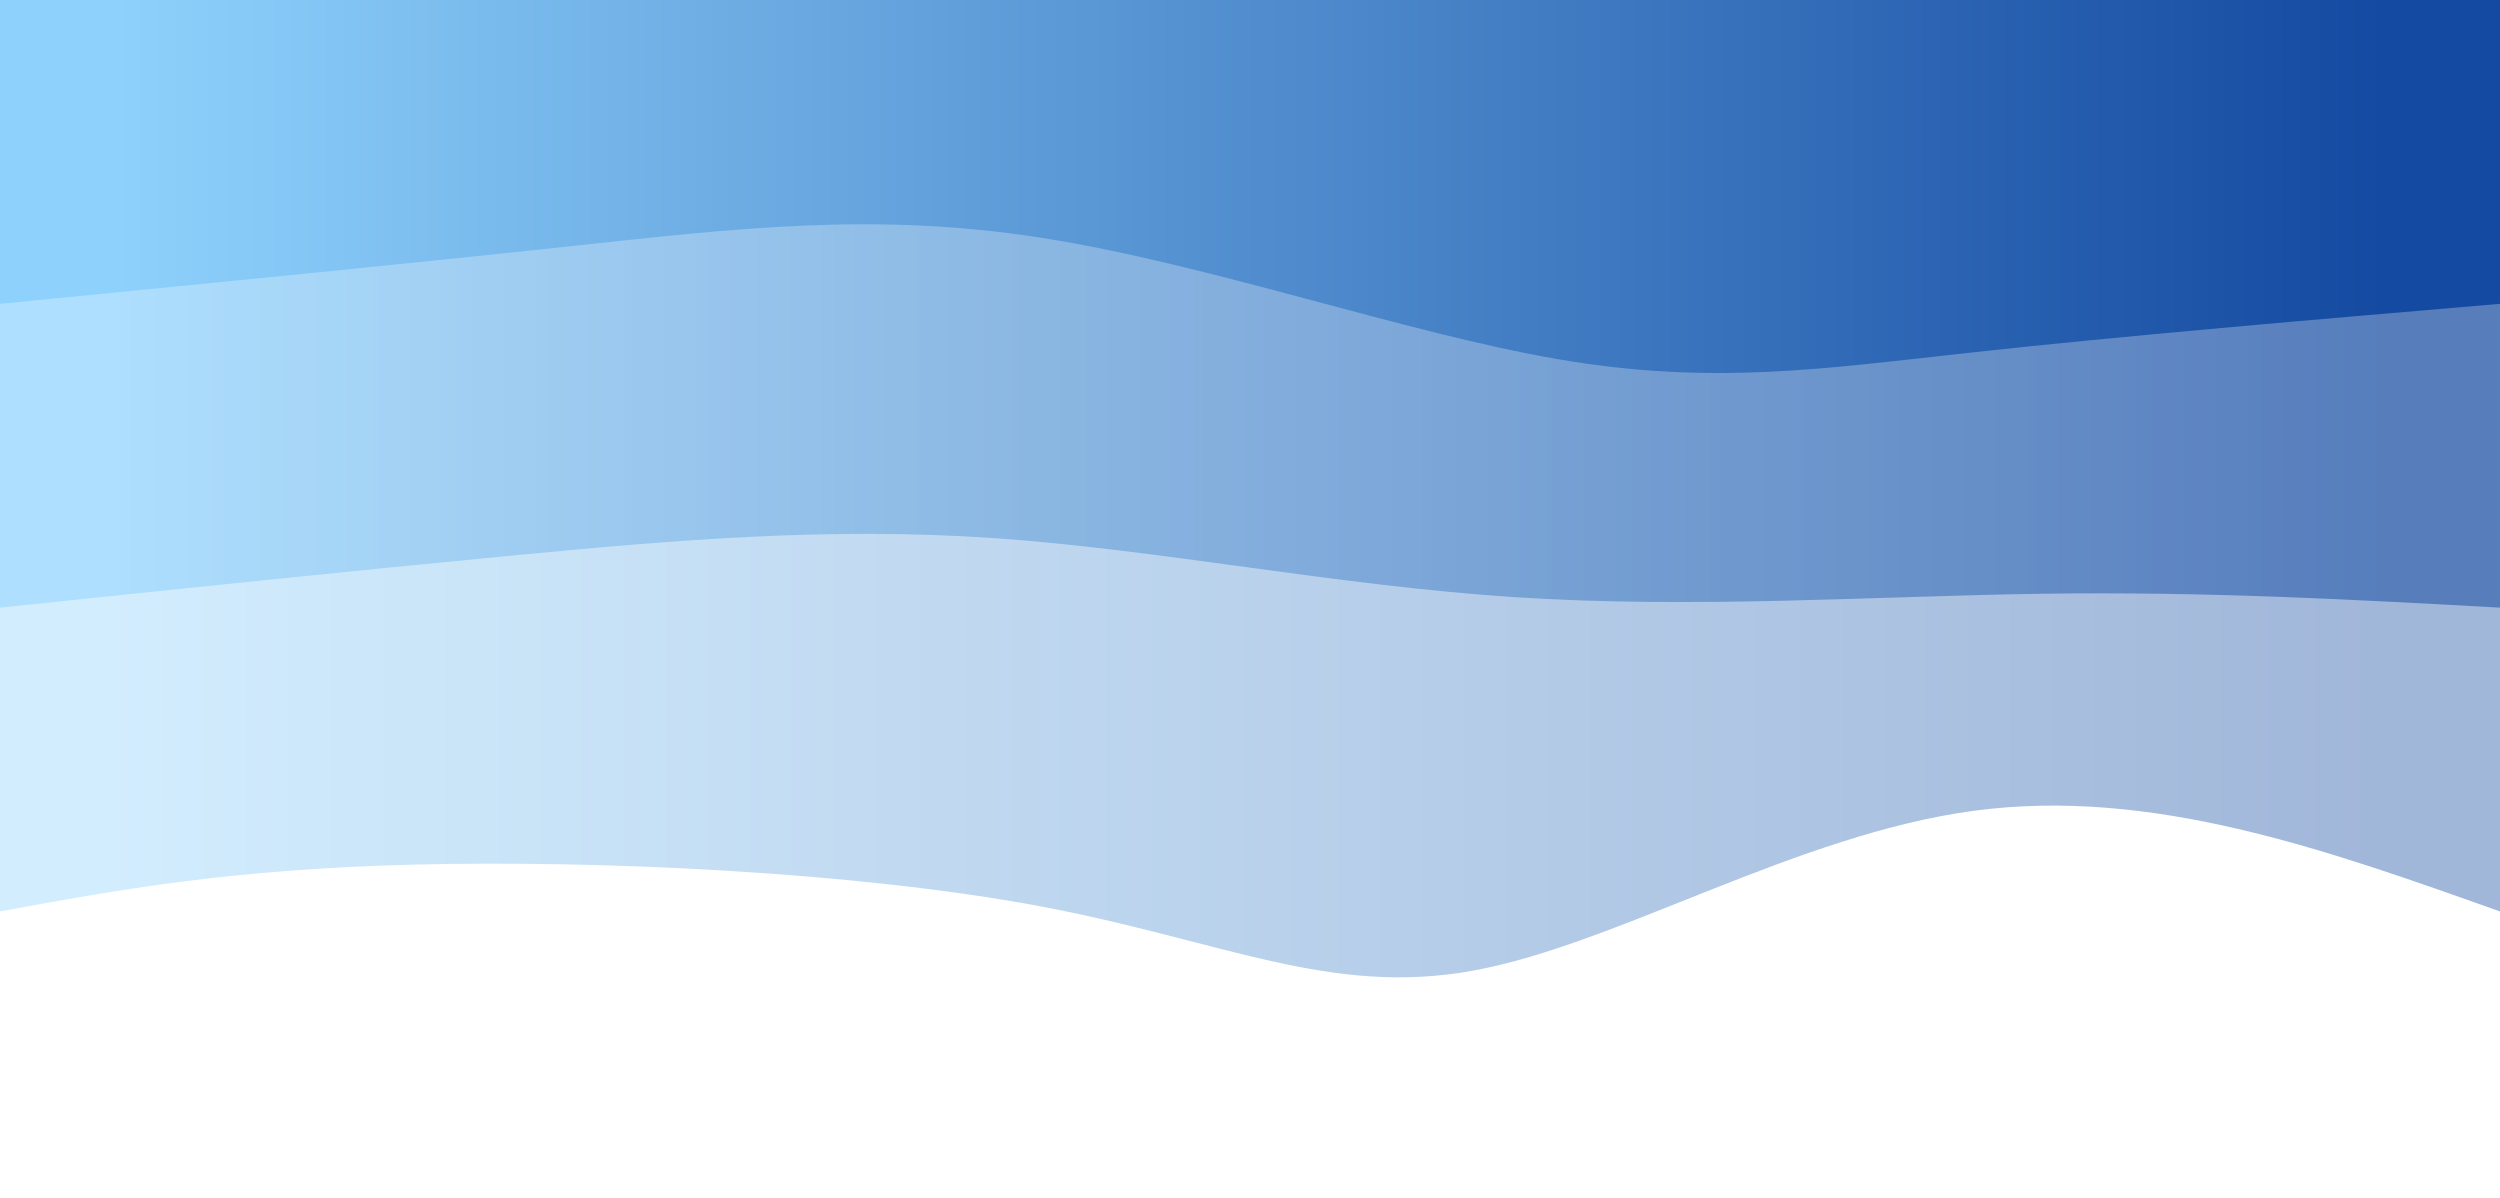
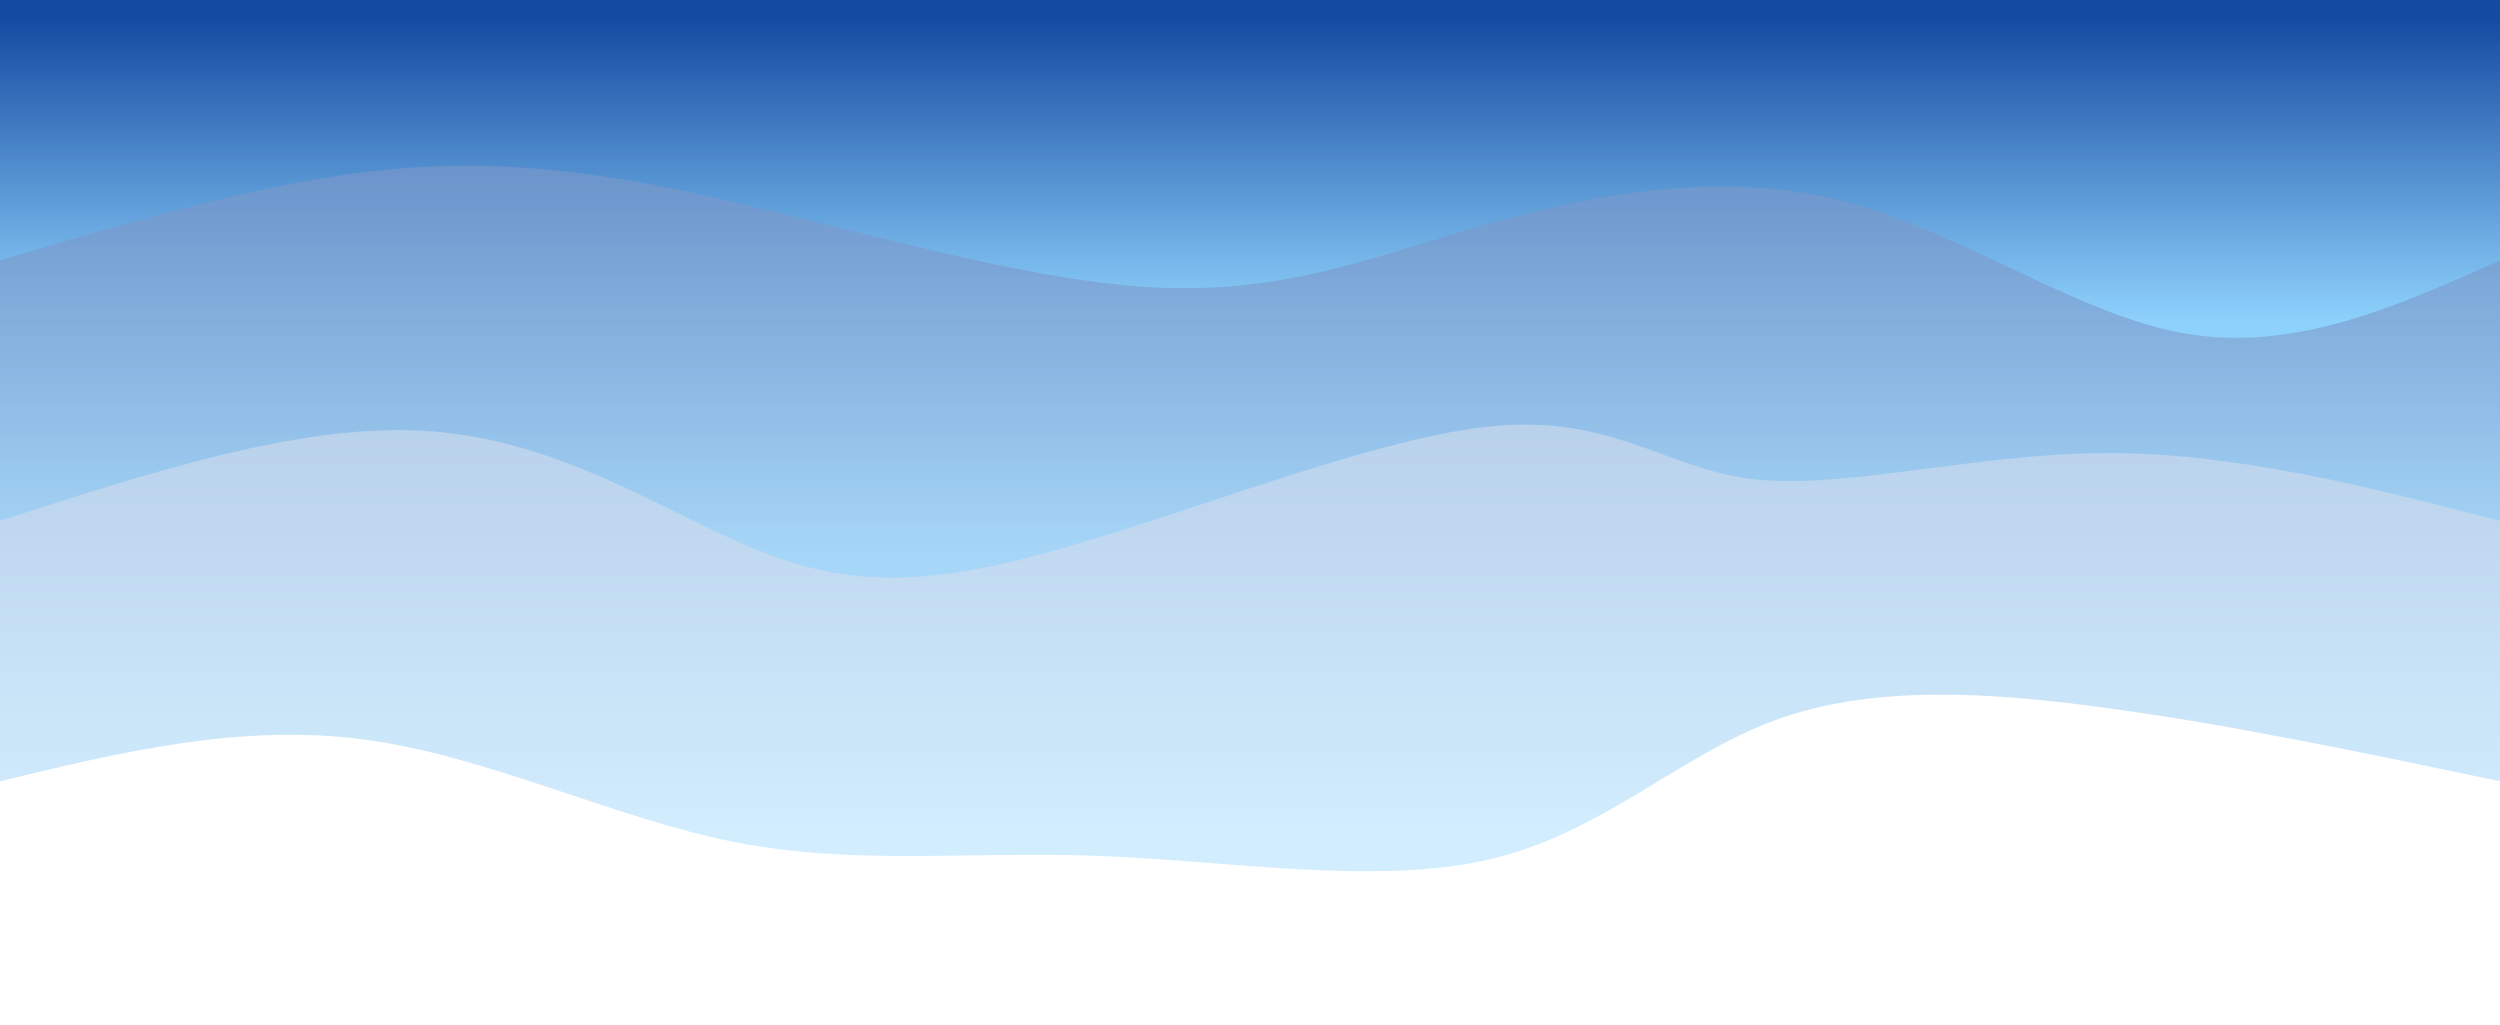
- <svg xmlns="http://www.w3.org/2000/svg" width="100%" height="100%" id="svg" viewBox="0 0 1440 690" class="transition duration-300 ease-in-out delay-150">
+ <svg xmlns="http://www.w3.org/2000/svg" width="100%" height="100%" id="svg" viewBox="0 0 1440 590" class="transition duration-300 ease-in-out delay-150">
  <defs>
-     <linearGradient id="gradient" x1="0%" y1="50%" x2="100%" y2="50%">
+     <linearGradient id="gradient" x1="50%" y1="100%" x2="50%" y2="0%">
      <stop offset="5%" stop-color="#144aa1" />
-       <stop offset="95%" stop-color="#8ed1fc" />
+       <stop offset="95%" stop-color="#8ED1FC" />
    </linearGradient>
  </defs>
-   <path d="M 0,700 C 0,700 0,175 0,175 C 100.536,210.818 201.072,246.636 303,233 C 404.928,219.364 508.249,156.273 591,141 C 673.751,125.727 735.933,158.273 841,178 C 946.067,197.727 1094.019,204.636 1201,202 C 1307.981,199.364 1373.99,187.182 1440,175 C 1440,175 1440,700 1440,700 Z" stroke="none" stroke-width="0" fill="url(#gradient)" fill-opacity="0.4" class="transition-all duration-300 ease-in-out delay-150 path-0" transform="rotate(-180 720 350)" />
+   <path d="M 0,600 C 0,600 0,150 0,150 C 76.745,166.081 153.491,182.162 225,192 C 296.509,201.838 362.782,205.432 418,185 C 473.218,164.568 517.382,120.108 582,105 C 646.618,89.892 731.692,104.136 807,107 C 882.308,109.864 947.852,101.348 1017,115 C 1086.148,128.652 1158.899,164.472 1230,174 C 1301.101,183.528 1370.55,166.764 1440,150 C 1440,150 1440,600 1440,600 Z" stroke="none" stroke-width="0" fill="url(#gradient)" fill-opacity="0.4" class="transition-all duration-300 ease-in-out delay-150 path-0" transform="rotate(-180 720 300)" />
  <defs>
-     <linearGradient id="gradient" x1="0%" y1="50%" x2="100%" y2="50%">
+     <linearGradient id="gradient" x1="50%" y1="100%" x2="50%" y2="0%">
      <stop offset="5%" stop-color="#144aa1" />
-       <stop offset="95%" stop-color="#8ed1fc" />
+       <stop offset="95%" stop-color="#8ED1FC" />
    </linearGradient>
  </defs>
-   <path d="M 0,700 C 0,700 0,350 0,350 C 84.612,354.67 169.225,359.34 264,358 C 358.775,356.66 463.713,349.311 567,356 C 670.287,362.689 771.923,383.416 867,390 C 962.077,396.584 1050.593,389.024 1145,380 C 1239.407,370.976 1339.703,360.488 1440,350 C 1440,350 1440,700 1440,700 Z" stroke="none" stroke-width="0" fill="url(#gradient)" fill-opacity="0.53" class="transition-all duration-300 ease-in-out delay-150 path-1" transform="rotate(-180 720 350)" />
+   <path d="M 0,600 C 0,600 0,300 0,300 C 76.291,319.711 152.583,339.422 228,339 C 303.417,338.578 377.961,318.025 430,324 C 482.039,329.975 511.574,362.48 585,354 C 658.426,345.52 775.743,296.057 855,277 C 934.257,257.943 975.454,269.292 1024,292 C 1072.546,314.708 1128.442,348.774 1199,352 C 1269.558,355.226 1354.779,327.613 1440,300 C 1440,300 1440,600 1440,600 Z" stroke="none" stroke-width="0" fill="url(#gradient)" fill-opacity="0.53" class="transition-all duration-300 ease-in-out delay-150 path-1" transform="rotate(-180 720 300)" />
  <defs>
-     <linearGradient id="gradient" x1="0%" y1="50%" x2="100%" y2="50%">
+     <linearGradient id="gradient" x1="50%" y1="100%" x2="50%" y2="0%">
      <stop offset="5%" stop-color="#144aa1" />
-       <stop offset="95%" stop-color="#8ed1fc" />
+       <stop offset="95%" stop-color="#8ED1FC" />
    </linearGradient>
  </defs>
-   <path d="M 0,700 C 0,700 0,525 0,525 C 108.909,515.727 217.818,506.455 304,497 C 390.182,487.545 453.636,477.909 542,493 C 630.364,508.091 743.636,547.909 840,563 C 936.364,578.091 1015.818,568.455 1113,558 C 1210.182,547.545 1325.091,536.273 1440,525 C 1440,525 1440,700 1440,700 Z" stroke="none" stroke-width="0" fill="url(#gradient)" fill-opacity="1" class="transition-all duration-300 ease-in-out delay-150 path-2" transform="rotate(-180 720 350)" />
+   <path d="M 0,600 C 0,600 0,450 0,450 C 59.496,423.432 118.991,396.864 182,408 C 245.009,419.136 311.53,467.977 382,485 C 452.47,502.023 526.888,487.227 590,469 C 653.112,450.773 704.917,429.114 784,435 C 863.083,440.886 969.446,474.315 1051,491 C 1132.554,507.685 1189.301,507.624 1250,498 C 1310.699,488.376 1375.349,469.188 1440,450 C 1440,450 1440,600 1440,600 Z" stroke="none" stroke-width="0" fill="url(#gradient)" fill-opacity="1" class="transition-all duration-300 ease-in-out delay-150 path-2" transform="rotate(-180 720 300)" />
</svg>
